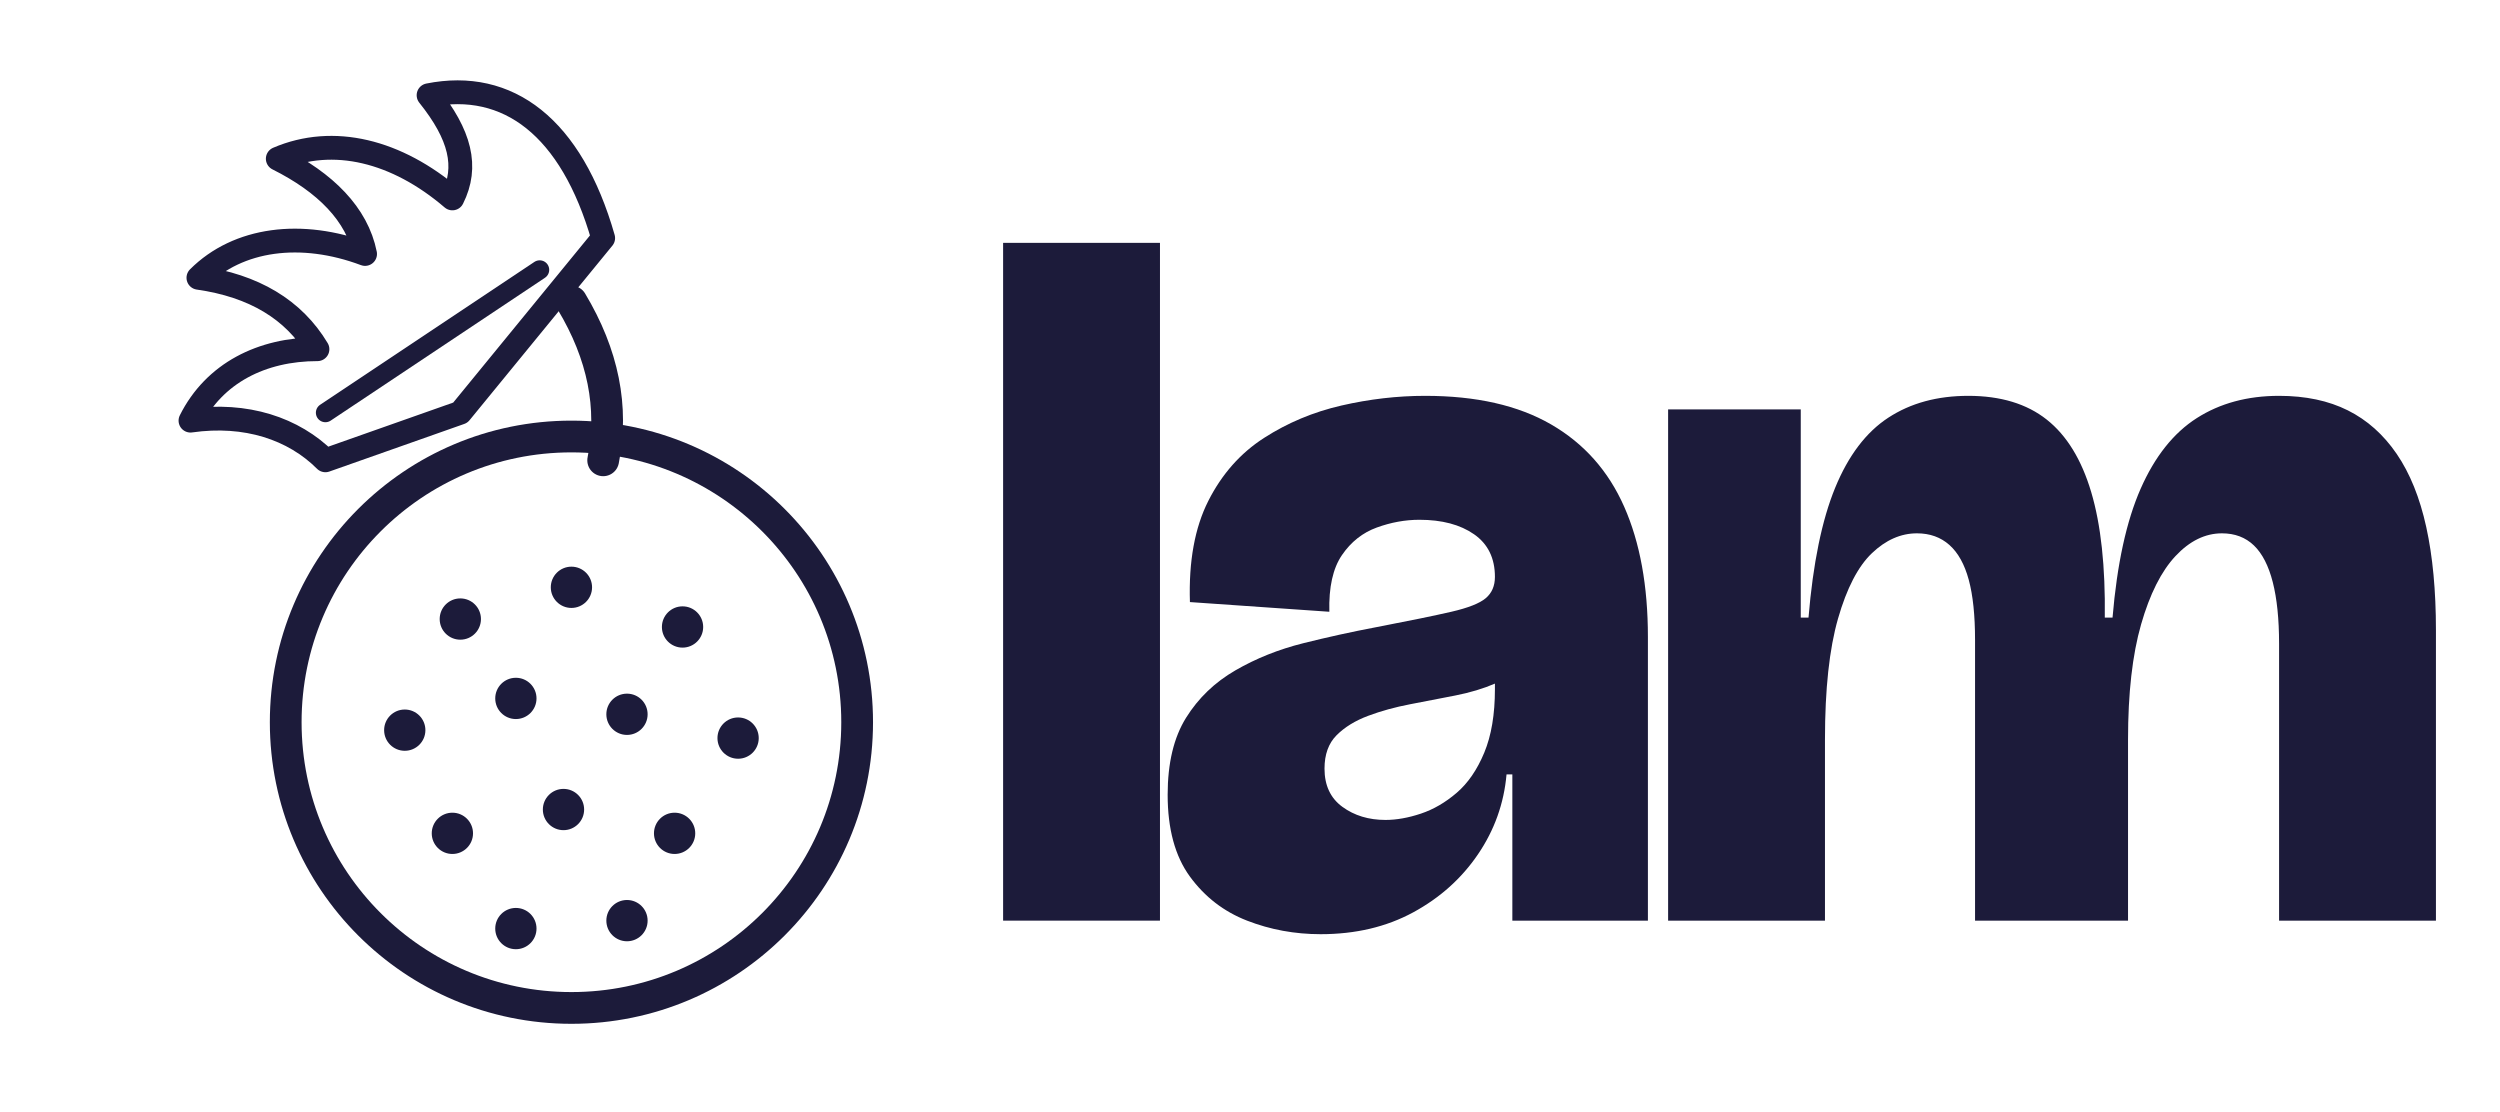
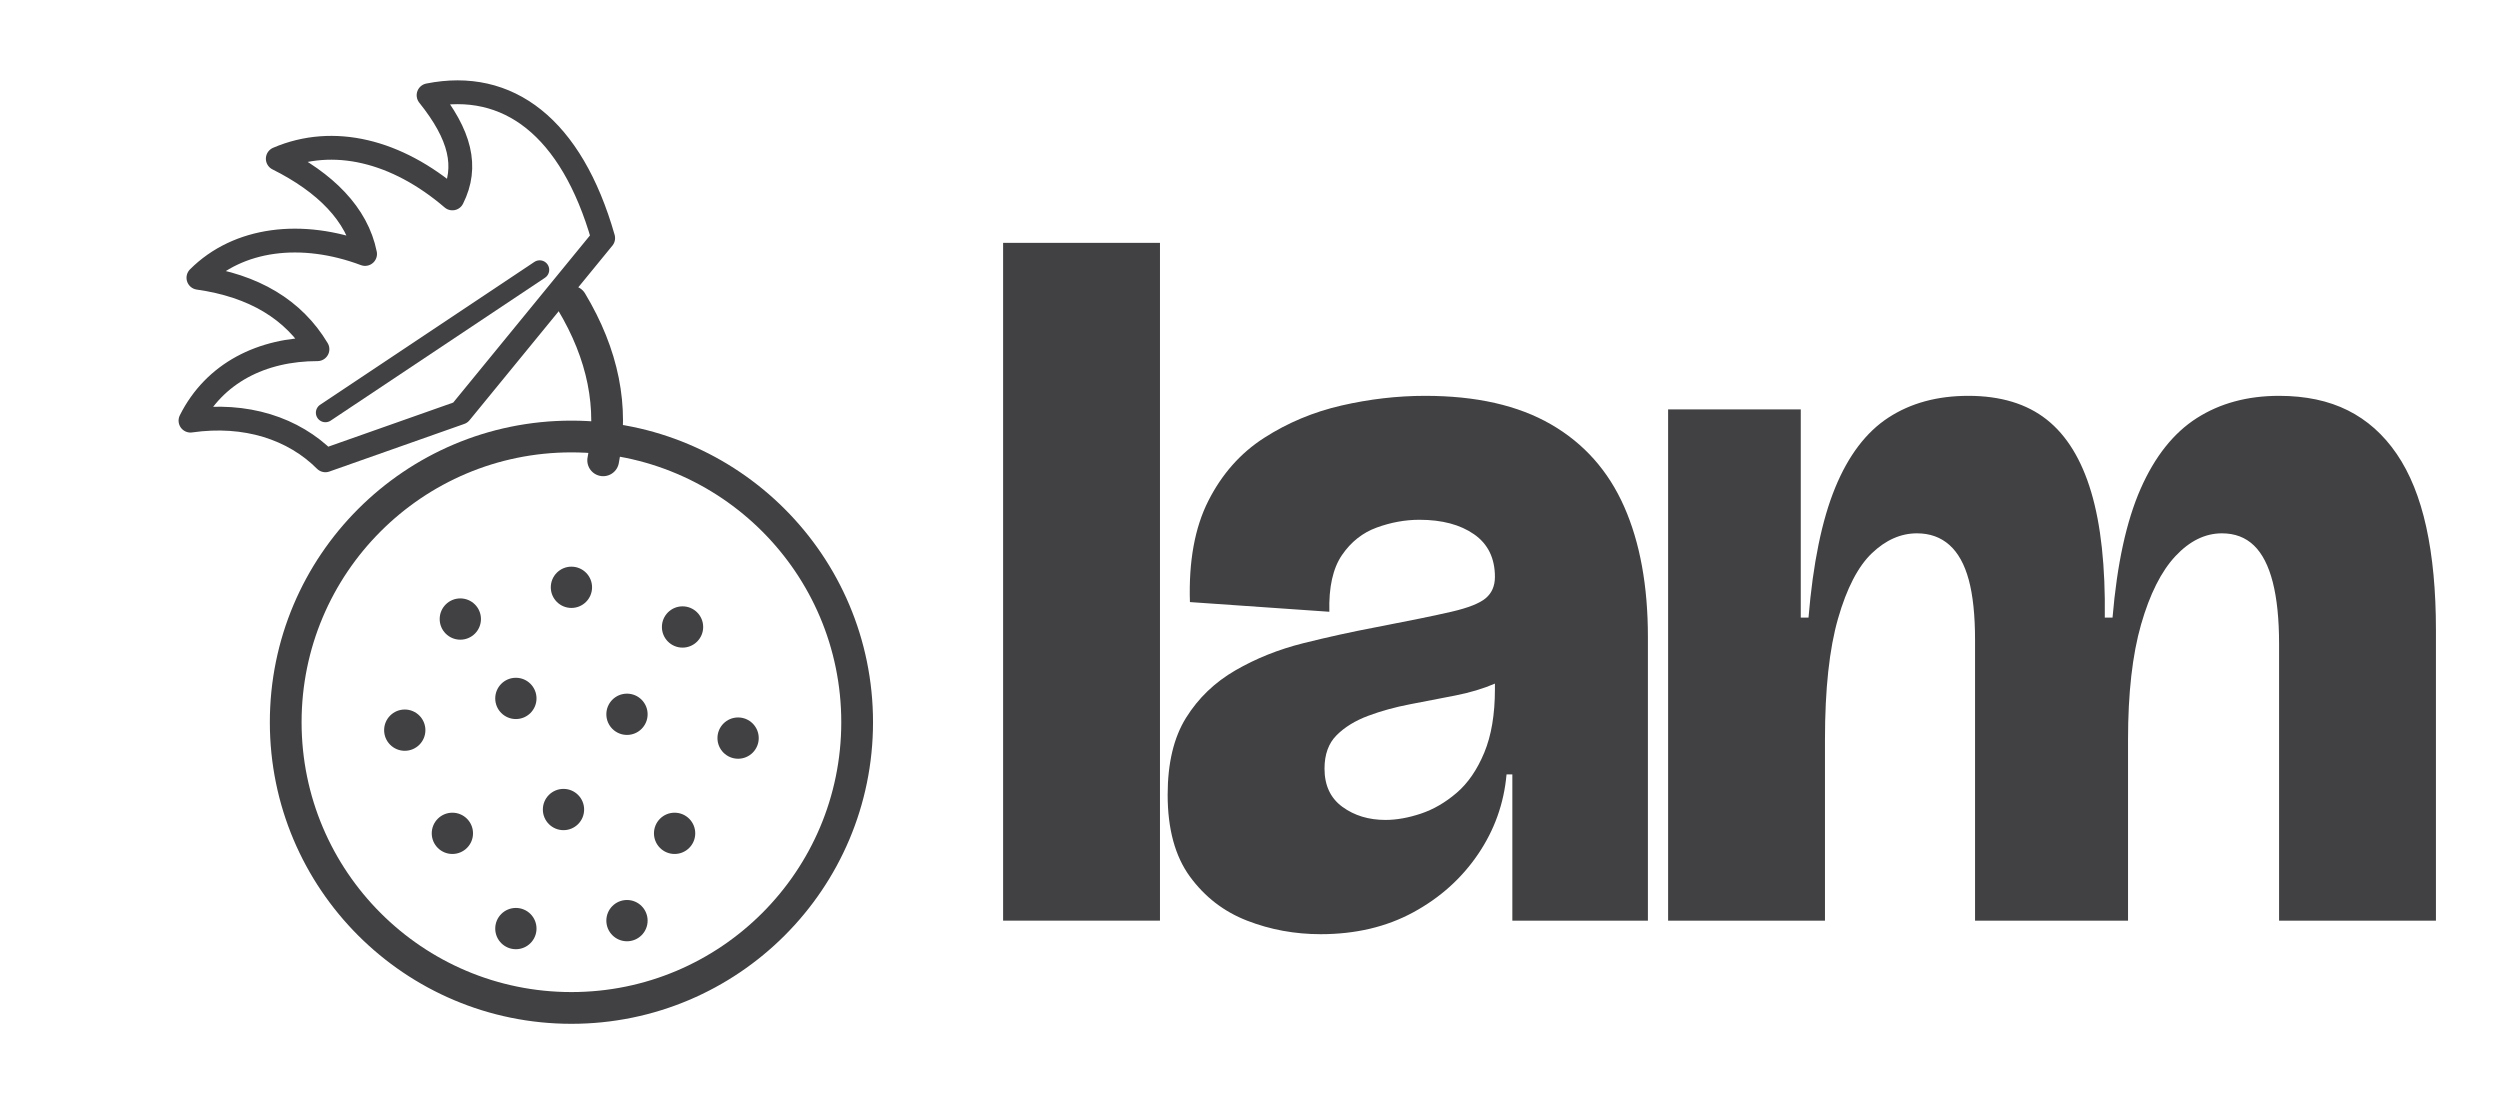
<svg xmlns="http://www.w3.org/2000/svg" width="315" height="140" viewBox="0 0 315 140">
  <g transform="translate(6,8) scale(1.0)">
    <g>
-       <path d="M70 22 C66 8 58 2 48 4 C52 9 53 13 51 17 C44 11 36 9 29 12 C35 15 39 19 40 24 C32 21 24 22 19 27 C26 28 31 31 34 36 C27 36 21 39 18 45 C25 44 31 46 35 50 L52 44 Z" fill="none" stroke="#1C1B3A" stroke-width="3" stroke-linejoin="round" />
-       <line x1="35" y1="44" x2="62" y2="26" stroke="#1C1B3A" stroke-width="2.4" stroke-linecap="round" />
-       <path d="M66 30 Q72 40 70 50" fill="none" stroke="#1C1B3A" stroke-width="4" stroke-linecap="round" />
-       <circle cx="66" cy="83" r="36" fill="none" stroke="#1C1B3A" stroke-width="4" />
-       <circle cx="52" cy="70" r="2.6" fill="#1C1B3A" />
-       <circle cx="66" cy="66" r="2.6" fill="#1C1B3A" />
-       <circle cx="80" cy="71" r="2.6" fill="#1C1B3A" />
-       <circle cx="45" cy="84" r="2.6" fill="#1C1B3A" />
-       <circle cx="59" cy="80" r="2.6" fill="#1C1B3A" />
-       <circle cx="73" cy="82" r="2.6" fill="#1C1B3A" />
-       <circle cx="87" cy="85" r="2.6" fill="#1C1B3A" />
-       <circle cx="51" cy="97" r="2.6" fill="#1C1B3A" />
-       <circle cx="65" cy="94" r="2.6" fill="#1C1B3A" />
-       <circle cx="79" cy="97" r="2.6" fill="#1C1B3A" />
-       <circle cx="59" cy="109" r="2.6" fill="#1C1B3A" />
-       <circle cx="73" cy="108" r="2.6" fill="#1C1B3A" />
+       <path d="M70 22 C66 8 58 2 48 4 C52 9 53 13 51 17 C44 11 36 9 29 12 C35 15 39 19 40 24 C32 21 24 22 19 27 C26 28 31 31 34 36 C27 36 21 39 18 45 C25 44 31 46 35 50 L52 44 Z" fill="none" stroke="#414042" stroke-width="3" stroke-linejoin="round" />
+       <line x1="35" y1="44" x2="62" y2="26" stroke="#414042" stroke-width="2.4" stroke-linecap="round" />
+       <path d="M66 30 Q72 40 70 50" fill="none" stroke="#414042" stroke-width="4" stroke-linecap="round" />
+       <circle cx="66" cy="83" r="36" fill="none" stroke="#414042" stroke-width="4" />
+       <circle cx="52" cy="70" r="2.6" fill="#414042" />
+       <circle cx="66" cy="66" r="2.6" fill="#414042" />
+       <circle cx="80" cy="71" r="2.6" fill="#414042" />
+       <circle cx="45" cy="84" r="2.6" fill="#414042" />
+       <circle cx="59" cy="80" r="2.6" fill="#414042" />
+       <circle cx="73" cy="82" r="2.6" fill="#414042" />
+       <circle cx="87" cy="85" r="2.6" fill="#414042" />
+       <circle cx="51" cy="97" r="2.6" fill="#414042" />
+       <circle cx="65" cy="94" r="2.6" fill="#414042" />
+       <circle cx="79" cy="97" r="2.6" fill="#414042" />
+       <circle cx="59" cy="109" r="2.6" fill="#414042" />
+       <circle cx="73" cy="108" r="2.6" fill="#414042" />
    </g>
  </g>
-   <path transform="translate(122.00,116.00) scale(0.122,-0.122)" d="M36 0V700H198V0Z" fill="#1C1B3A" />
-   <path transform="translate(145.05,116.00) scale(0.122,-0.122)" d="M175 -14Q135 -14 99.0 0.0Q63 14 40.0 45.5Q17 77 17 130Q17 179 36.0 209.5Q55 240 87.0 258.5Q119 277 157.0 286.5Q195 296 232 303Q284 313 310.0 319.0Q336 325 345.5 333.0Q355 341 355 355Q355 384 333.5 399.0Q312 414 277 414Q255 414 233.0 406.0Q211 398 197.0 377.5Q183 357 184 319L40 329Q38 392 59.0 433.5Q80 475 116.5 498.5Q153 522 196.5 532.0Q240 542 283 542Q362 542 413.0 512.5Q464 483 488.5 427.5Q513 372 513 293V199Q513 166 513.0 132.5Q513 99 513.0 66.0Q513 33 513 0H373Q373 36 373.0 73.0Q373 110 373 151H367Q363 106 337.5 68.5Q312 31 270.5 8.5Q229 -14 175 -14ZM242 104Q259 104 278.5 110.5Q298 117 315.5 132.0Q333 147 344.0 173.5Q355 200 355 239V263L382 266Q374 253 355.5 245.0Q337 237 314.0 232.5Q291 228 267.5 223.5Q244 219 224.0 211.5Q204 204 191.5 191.5Q179 179 179 157Q179 131 197.5 117.5Q216 104 242 104Z" fill="#1C1B3A" />
-   <path transform="translate(205.79,116.00) scale(0.122,-0.122)" d="M36 0V293V528H173V313H181Q188 397 208.5 447.0Q229 497 263.5 519.5Q298 542 346 542Q396 542 427.0 517.5Q458 493 473.0 442.5Q488 392 487 313H495Q502 396 524.0 446.0Q546 496 582.0 519.0Q618 542 667 542Q708 542 738.0 527.0Q768 512 788.5 482.0Q809 452 819.0 406.5Q829 361 829 300V0H667V286Q667 324 660.5 349.5Q654 375 641.0 387.5Q628 400 608 400Q582 400 560.0 376.5Q538 353 524.5 306.0Q511 259 511 187V0H353V290Q353 328 346.5 352.0Q340 376 326.5 388.0Q313 400 293 400Q268 400 246.5 379.5Q225 359 211.5 312.0Q198 265 198 187V0Z" fill="#1C1B3A" />
+   <path transform="translate(122.00,116.00) scale(0.122,-0.122)" d="M36 0V700H198V0Z" fill="#414042" />
+   <path transform="translate(145.05,116.00) scale(0.122,-0.122)" d="M175 -14Q135 -14 99.0 0.0Q63 14 40.0 45.5Q17 77 17 130Q17 179 36.0 209.5Q55 240 87.0 258.5Q119 277 157.0 286.5Q195 296 232 303Q284 313 310.0 319.0Q336 325 345.5 333.0Q355 341 355 355Q355 384 333.5 399.0Q312 414 277 414Q255 414 233.0 406.0Q211 398 197.0 377.5Q183 357 184 319L40 329Q38 392 59.0 433.5Q80 475 116.5 498.5Q153 522 196.5 532.0Q240 542 283 542Q362 542 413.0 512.5Q464 483 488.5 427.5Q513 372 513 293V199Q513 166 513.0 132.5Q513 99 513.0 66.0Q513 33 513 0H373Q373 36 373.0 73.0Q373 110 373 151H367Q363 106 337.5 68.5Q312 31 270.5 8.5Q229 -14 175 -14ZM242 104Q259 104 278.5 110.5Q298 117 315.5 132.0Q333 147 344.0 173.5Q355 200 355 239V263L382 266Q374 253 355.5 245.0Q337 237 314.0 232.5Q291 228 267.5 223.5Q244 219 224.0 211.5Q204 204 191.5 191.5Q179 179 179 157Q179 131 197.5 117.5Q216 104 242 104Z" fill="#414042" />
+   <path transform="translate(205.79,116.00) scale(0.122,-0.122)" d="M36 0V293V528H173V313H181Q188 397 208.5 447.0Q229 497 263.5 519.5Q298 542 346 542Q396 542 427.0 517.5Q458 493 473.0 442.5Q488 392 487 313H495Q502 396 524.0 446.0Q546 496 582.0 519.0Q618 542 667 542Q708 542 738.0 527.0Q768 512 788.5 482.0Q809 452 819.0 406.5Q829 361 829 300V0H667V286Q667 324 660.5 349.5Q654 375 641.0 387.5Q628 400 608 400Q582 400 560.0 376.5Q538 353 524.5 306.0Q511 259 511 187V0H353V290Q353 328 346.5 352.0Q340 376 326.5 388.0Q313 400 293 400Q268 400 246.5 379.5Q225 359 211.5 312.0Q198 265 198 187V0Z" fill="#414042" />
</svg>
